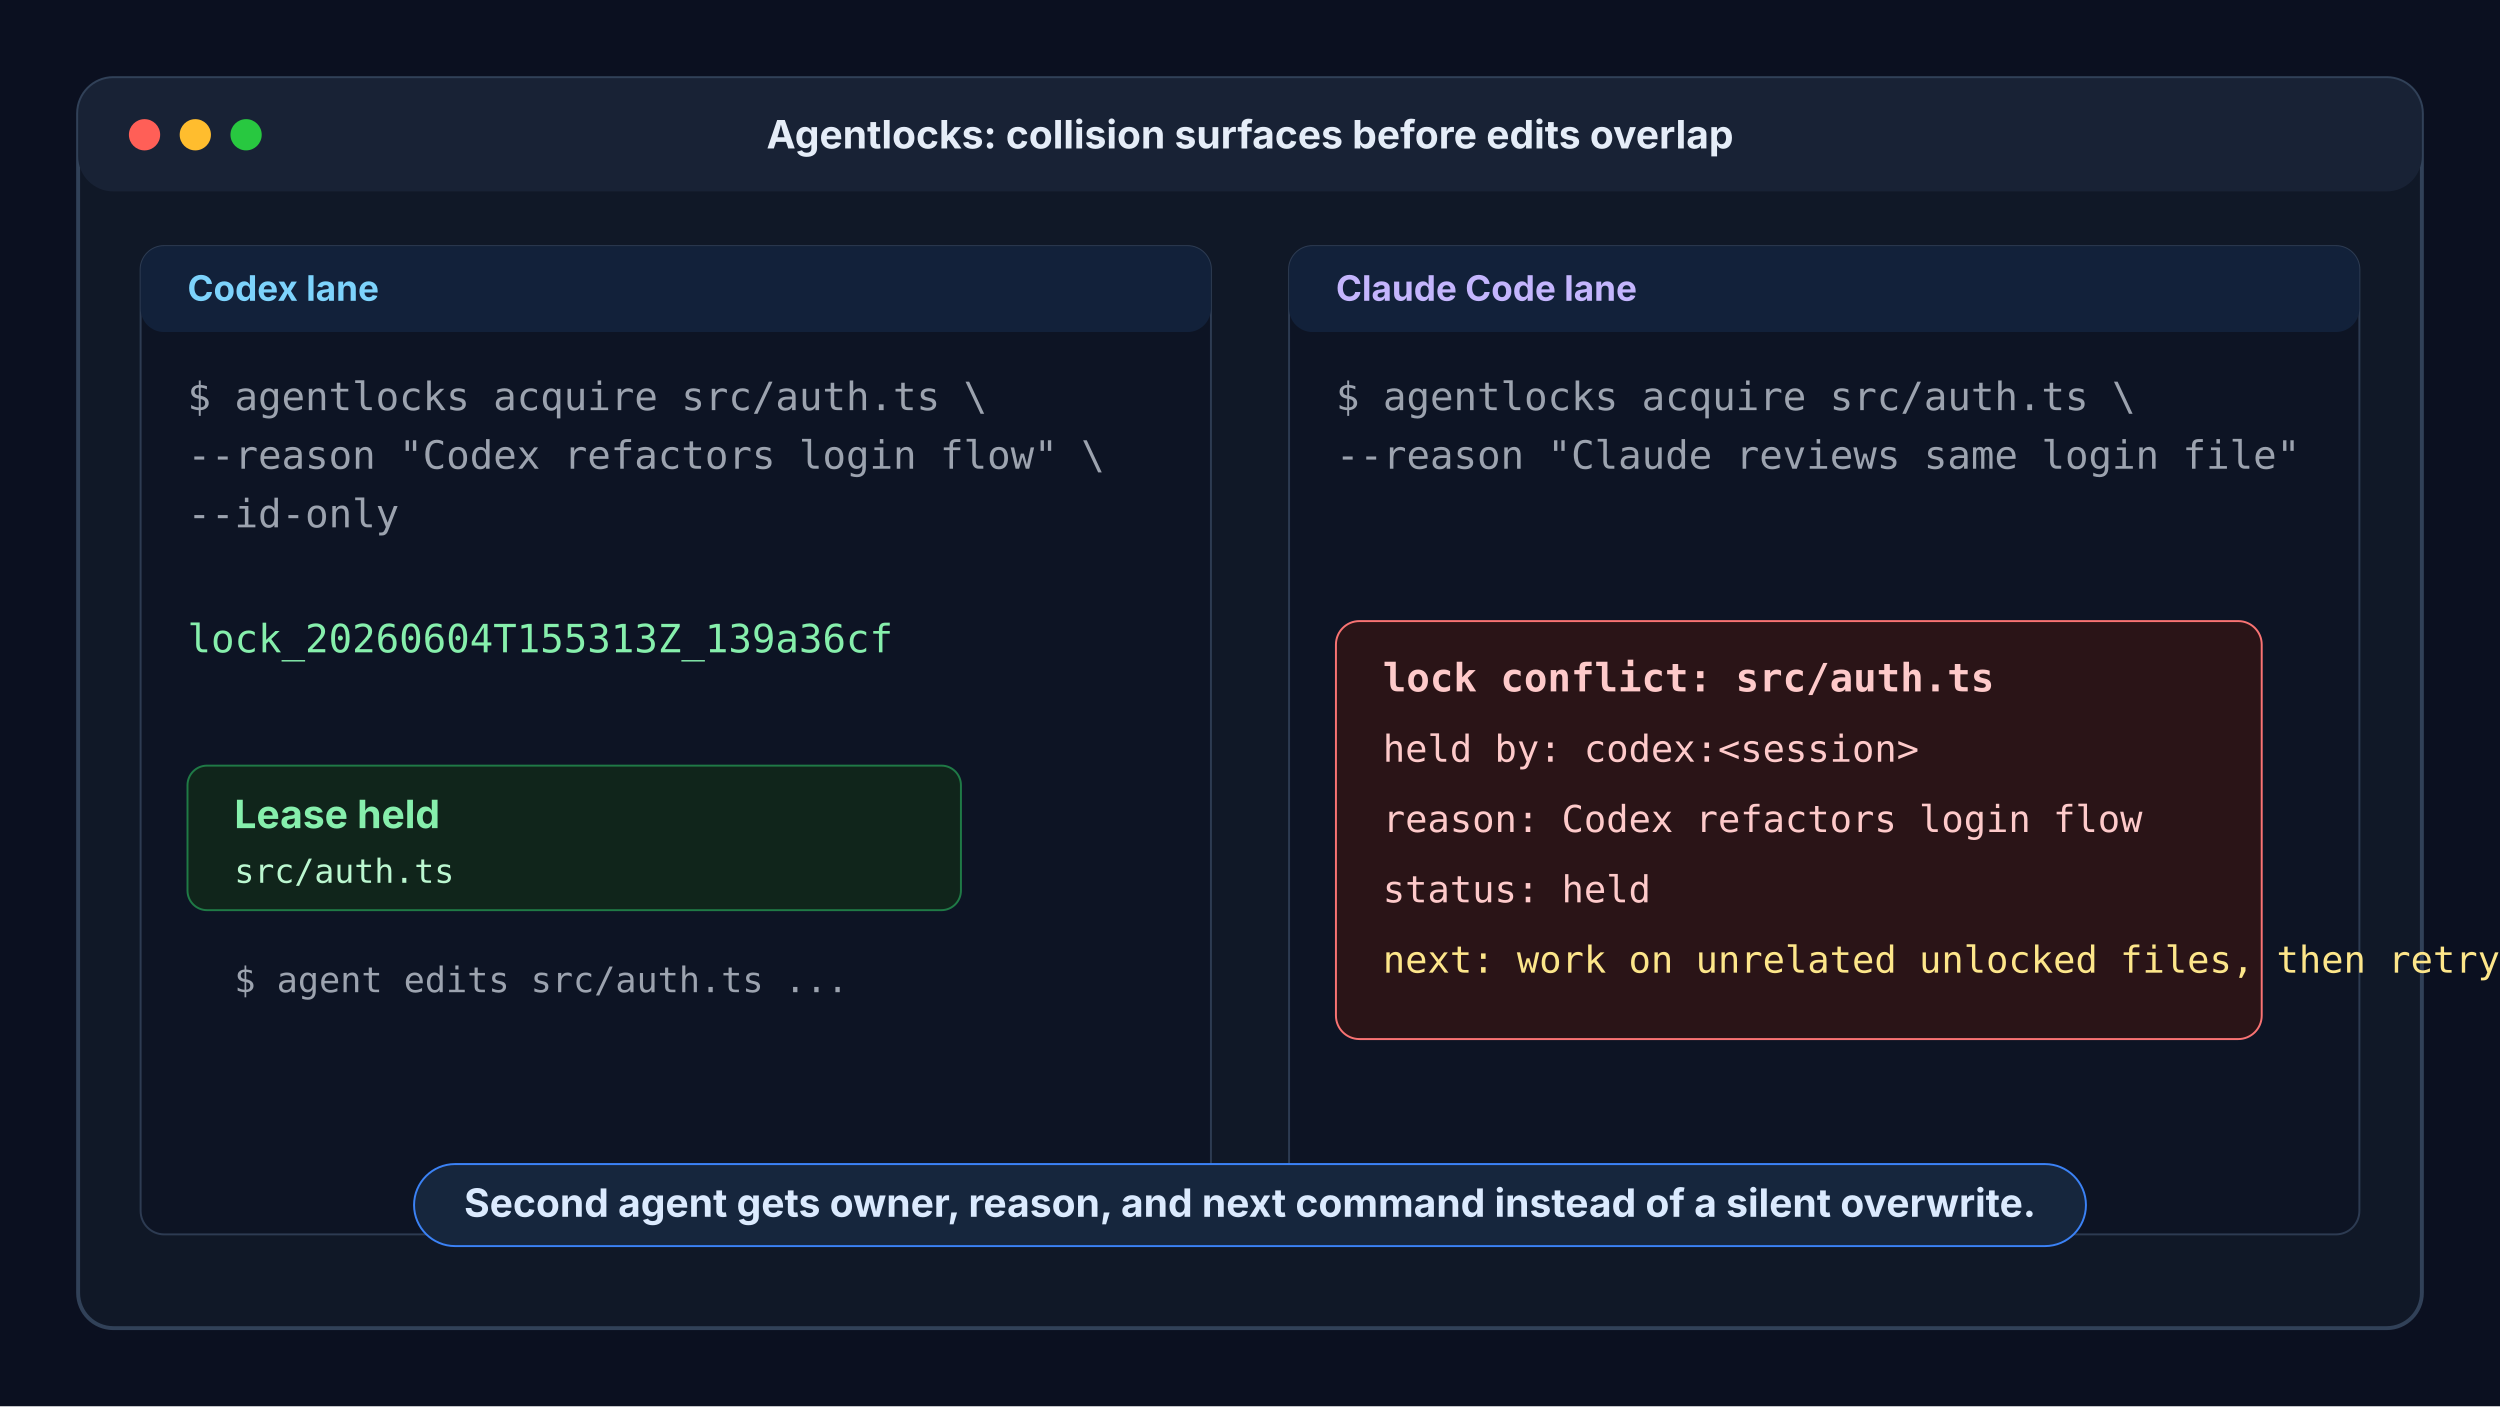
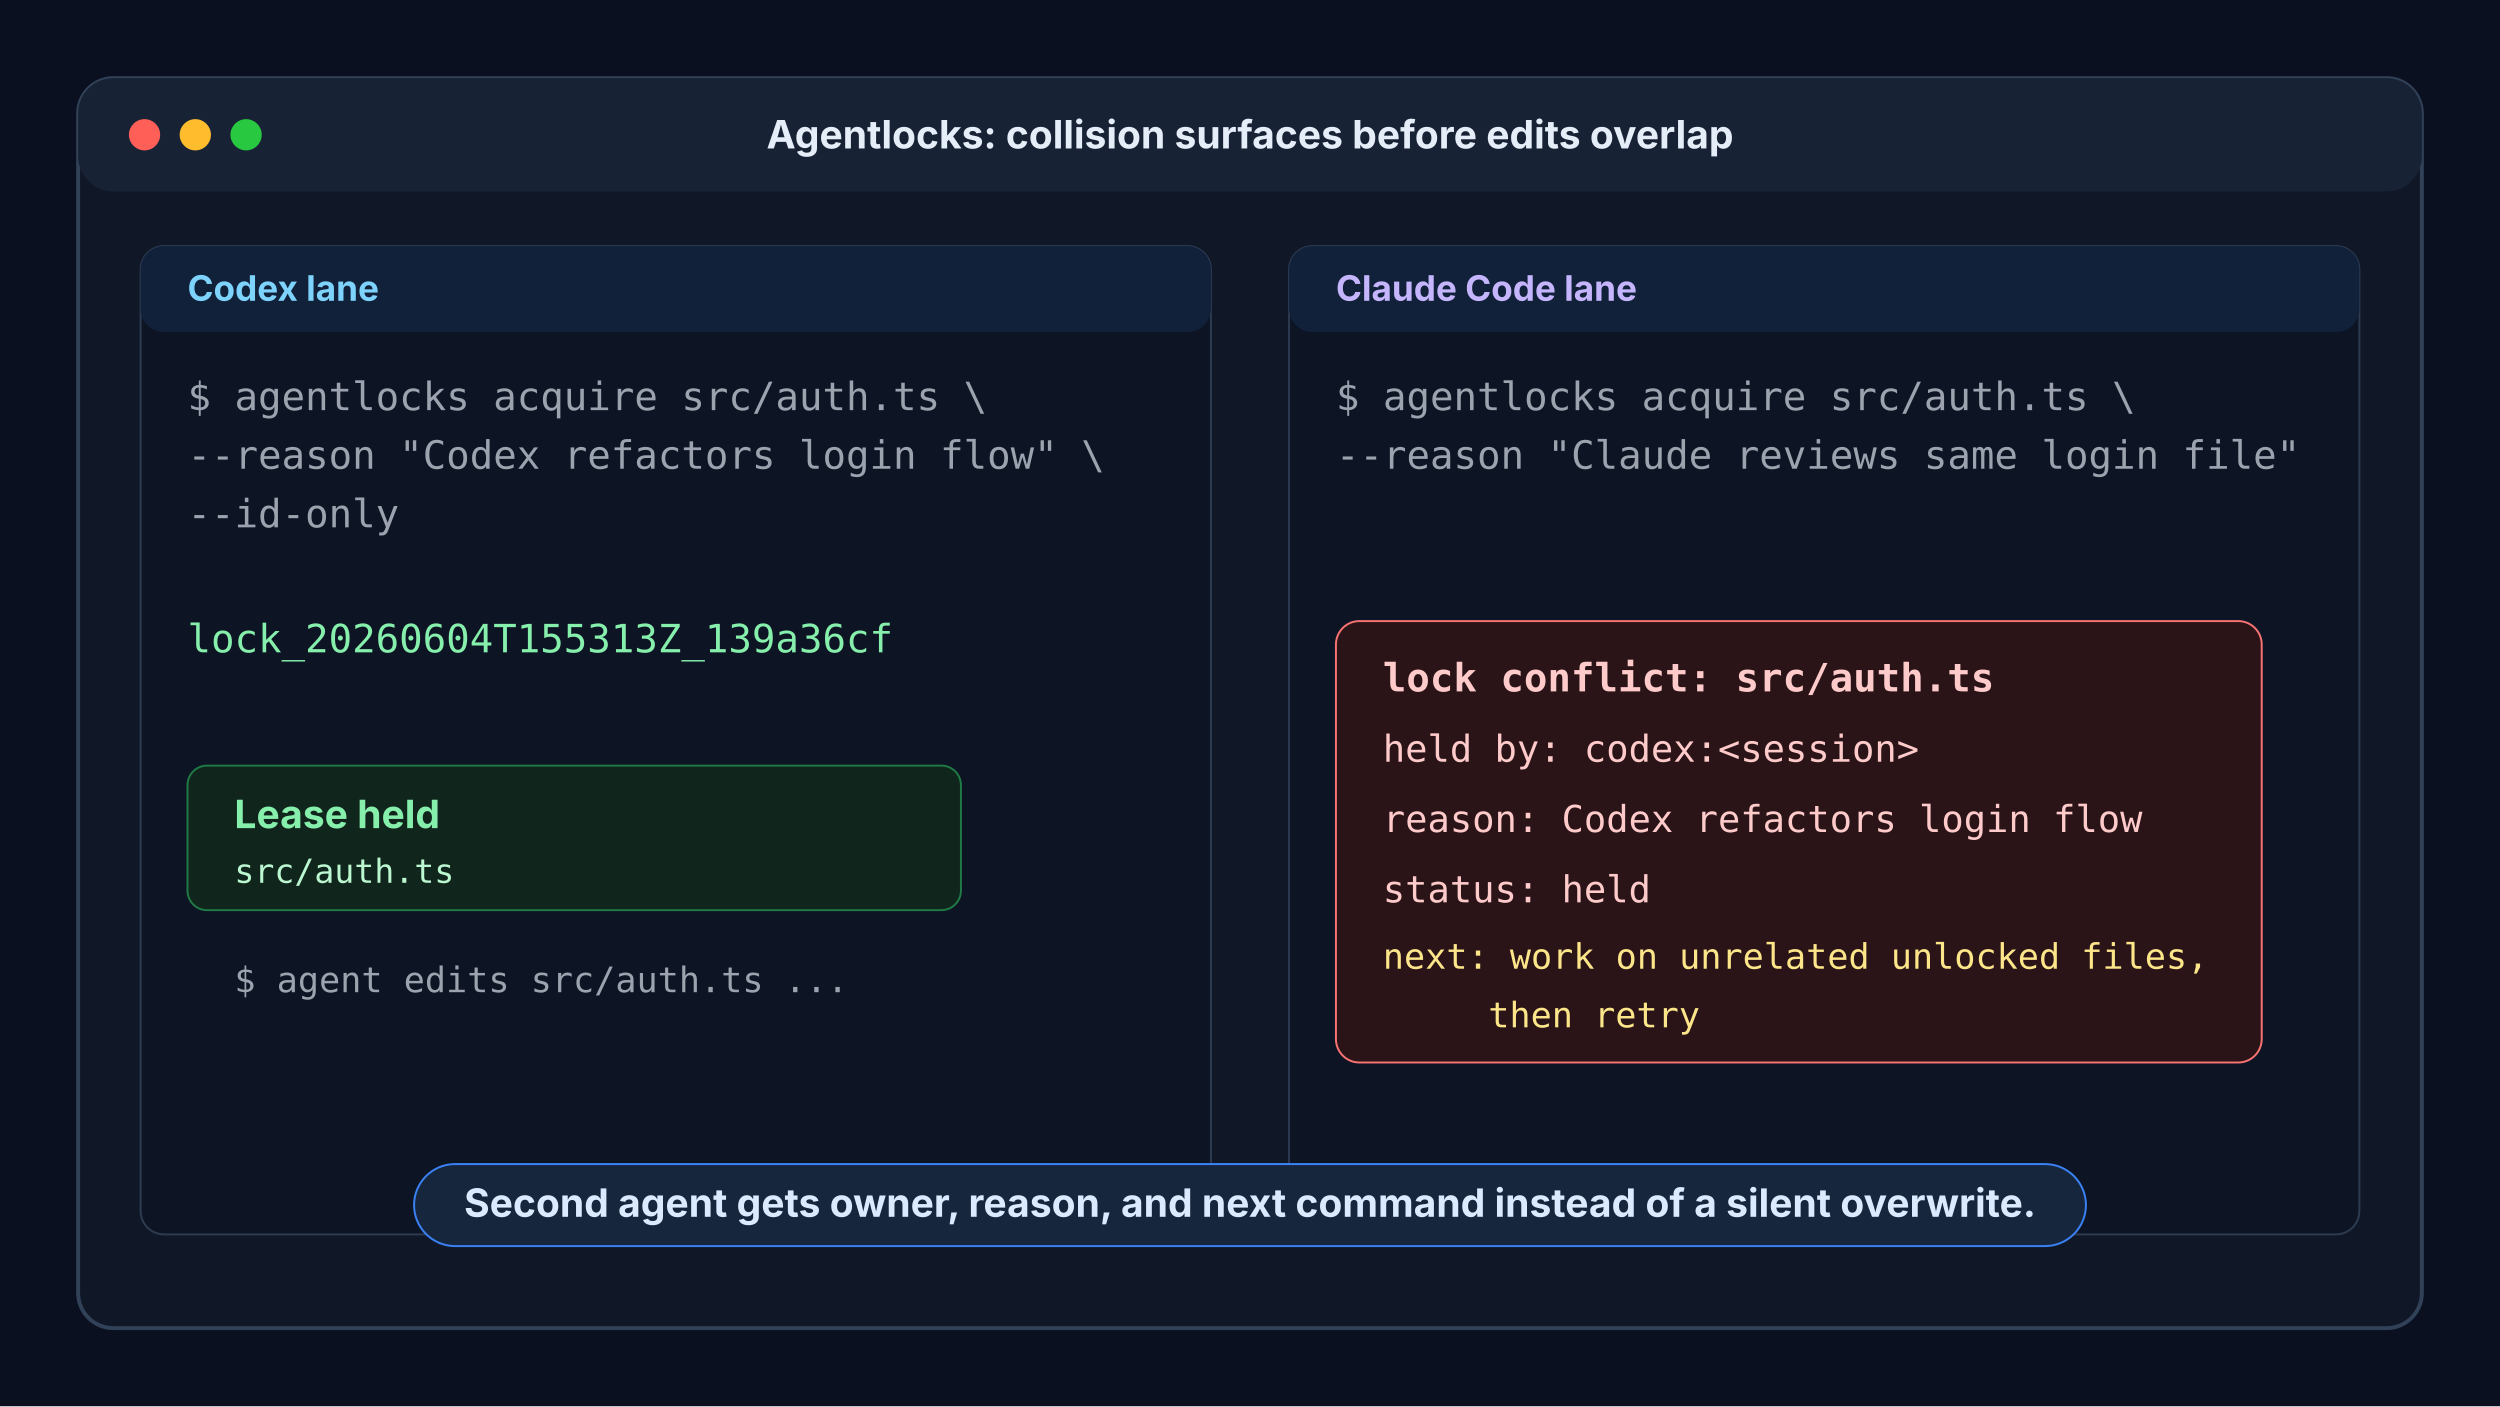
<svg xmlns="http://www.w3.org/2000/svg" width="1280" height="720" viewBox="0 0 1280 720" role="img" aria-labelledby="title desc">
  <rect width="1280" height="720" fill="#0b1020" />
  <rect x="40" y="40" width="1200" height="640" rx="18" fill="#101827" stroke="#314158" stroke-width="2" />
  <rect x="40" y="40" width="1200" height="58" rx="18" fill="#182235" />
  <circle cx="74" cy="69" r="8" fill="#ff5f57" />
  <circle cx="100" cy="69" r="8" fill="#ffbd2e" />
  <circle cx="126" cy="69" r="8" fill="#28c840" />
  <text x="640" y="76" text-anchor="middle" font-family="Inter, ui-sans-serif, system-ui, sans-serif" font-size="20" font-weight="700" fill="#e5edf8">Agentlocks: collision surfaces before edits overlap</text>
  <rect x="72" y="126" width="548" height="506" rx="12" fill="#0d1424" stroke="#2d3b52" />
  <rect x="660" y="126" width="548" height="506" rx="12" fill="#0d1424" stroke="#2d3b52" />
  <rect x="72" y="126" width="548" height="44" rx="12" fill="#12213a" />
  <rect x="660" y="126" width="548" height="44" rx="12" fill="#12213a" />
  <text x="96" y="154" font-family="Inter, ui-sans-serif, system-ui, sans-serif" font-size="18" font-weight="700" fill="#7dd3fc">Codex lane</text>
  <text x="684" y="154" font-family="Inter, ui-sans-serif, system-ui, sans-serif" font-size="18" font-weight="700" fill="#c4b5fd">Claude Code lane</text>
  <text x="96" y="210" font-family="SFMono-Regular, Menlo, Consolas, monospace" font-size="20" fill="#9ca3af">$ agentlocks acquire src/auth.ts \</text>
  <text x="96" y="240" font-family="SFMono-Regular, Menlo, Consolas, monospace" font-size="20" fill="#9ca3af">  --reason "Codex refactors login flow" \</text>
  <text x="96" y="270" font-family="SFMono-Regular, Menlo, Consolas, monospace" font-size="20" fill="#9ca3af">  --id-only</text>
  <text x="96" y="334" font-family="SFMono-Regular, Menlo, Consolas, monospace" font-size="20" fill="#86efac">lock_20260604T155313Z_139a36cf</text>
  <rect x="96" y="392" width="396" height="74" rx="10" fill="#10251b" stroke="#1f7a46" />
  <text x="120" y="424" font-family="Inter, ui-sans-serif, system-ui, sans-serif" font-size="20" font-weight="700" fill="#86efac">Lease held</text>
  <text x="120" y="452" font-family="SFMono-Regular, Menlo, Consolas, monospace" font-size="17" fill="#bbf7d0">src/auth.ts</text>
  <text x="120" y="508" font-family="SFMono-Regular, Menlo, Consolas, monospace" font-size="18" fill="#9ca3af">$ agent edits src/auth.ts ...</text>
  <text x="684" y="210" font-family="SFMono-Regular, Menlo, Consolas, monospace" font-size="20" fill="#9ca3af">$ agentlocks acquire src/auth.ts \</text>
  <text x="684" y="240" font-family="SFMono-Regular, Menlo, Consolas, monospace" font-size="20" fill="#9ca3af">  --reason "Claude reviews same login file"</text>
-   <rect x="684" y="318" width="474" height="214" rx="12" fill="#2a1417" stroke="#f97373" />
+   <rect x="684" y="318" width="474" height="226" rx="12" fill="#2a1417" stroke="#f97373" />
  <text x="708" y="354" font-family="SFMono-Regular, Menlo, Consolas, monospace" font-size="20" font-weight="700" fill="#fecaca">lock conflict: src/auth.ts</text>
  <text x="708" y="390" font-family="SFMono-Regular, Menlo, Consolas, monospace" font-size="19" fill="#fecaca">held by: codex:&lt;session&gt;</text>
  <text x="708" y="426" font-family="SFMono-Regular, Menlo, Consolas, monospace" font-size="19" fill="#fecaca">reason: Codex refactors login flow</text>
  <text x="708" y="462" font-family="SFMono-Regular, Menlo, Consolas, monospace" font-size="19" fill="#fecaca">status: held</text>
-   <text x="708" y="498" font-family="SFMono-Regular, Menlo, Consolas, monospace" font-size="19" fill="#fde68a">next: work on unrelated unlocked files, then retry</text>
+   <text x="708" y="496" font-family="SFMono-Regular, Menlo, Consolas, monospace" font-size="18" fill="#fde68a">next: work on unrelated unlocked files,</text>
+   <text x="762" y="526" font-family="SFMono-Regular, Menlo, Consolas, monospace" font-size="18" fill="#fde68a">then retry</text>
  <rect x="212" y="596" width="856" height="42" rx="21" fill="#16263d" stroke="#3b82f6" />
  <text x="640" y="623" text-anchor="middle" font-family="Inter, ui-sans-serif, system-ui, sans-serif" font-size="20" font-weight="700" fill="#dbeafe">Second agent gets owner, reason, and next command instead of a silent overwrite.</text>
</svg>
